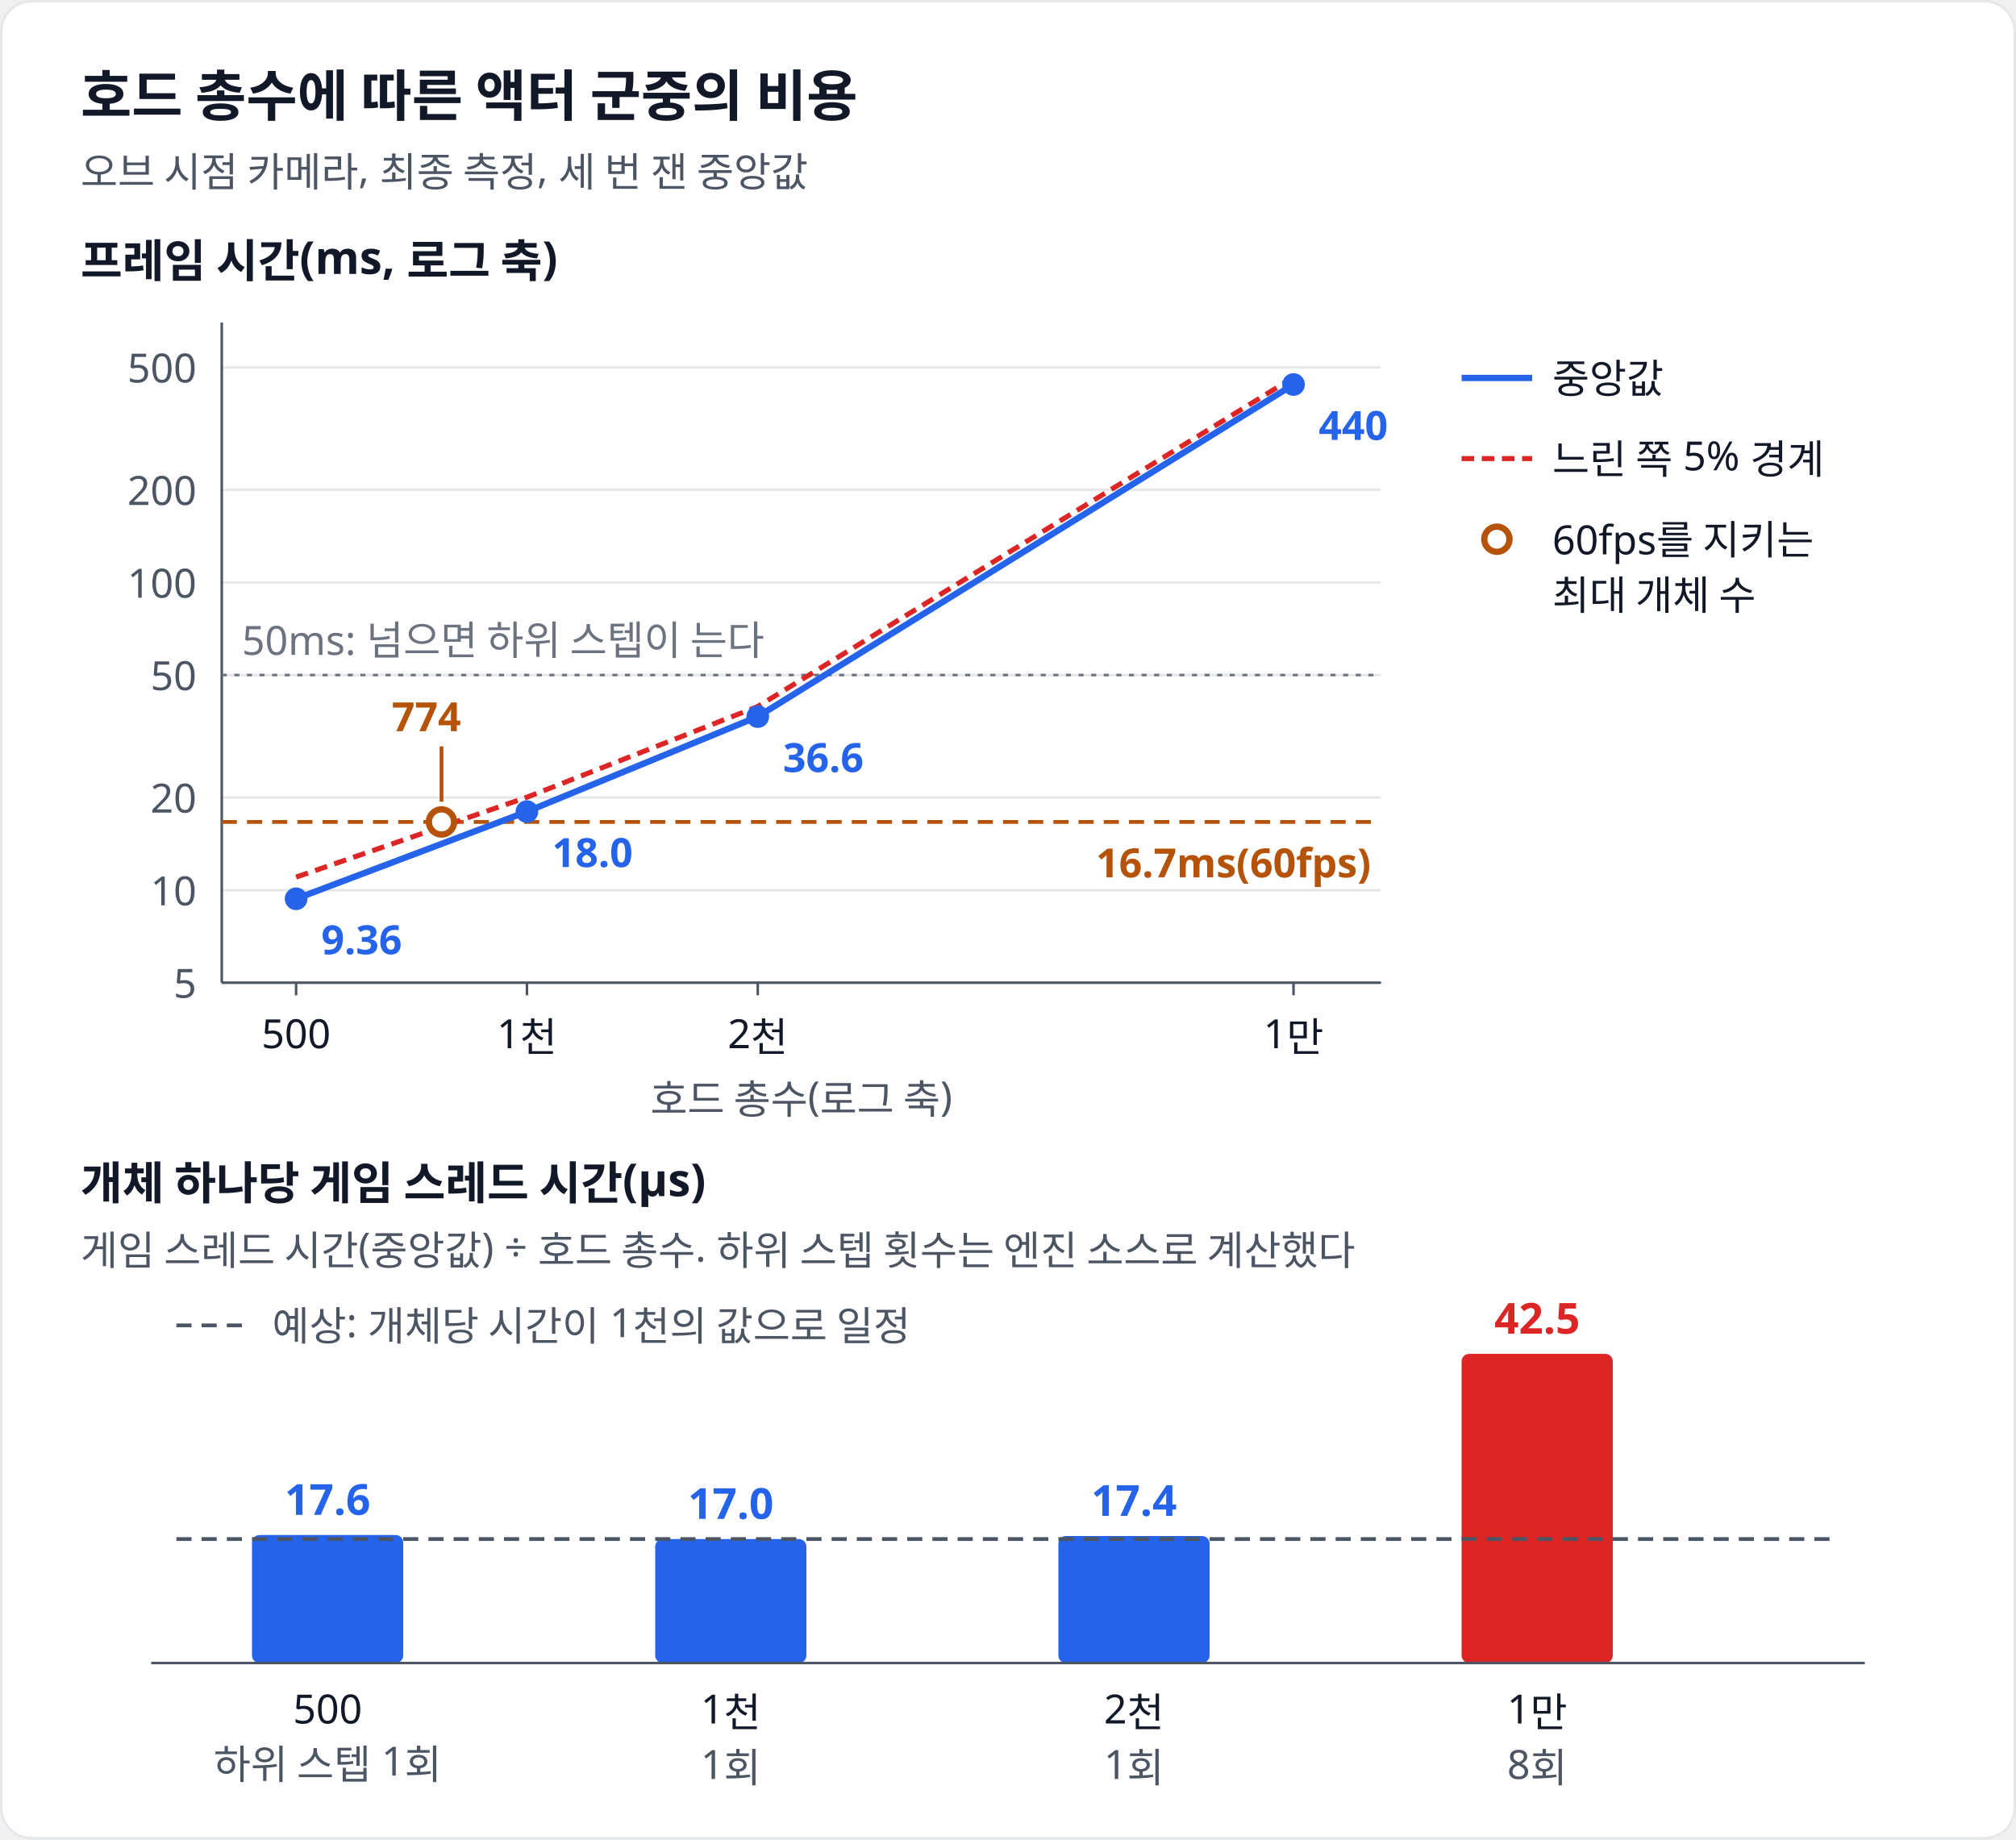
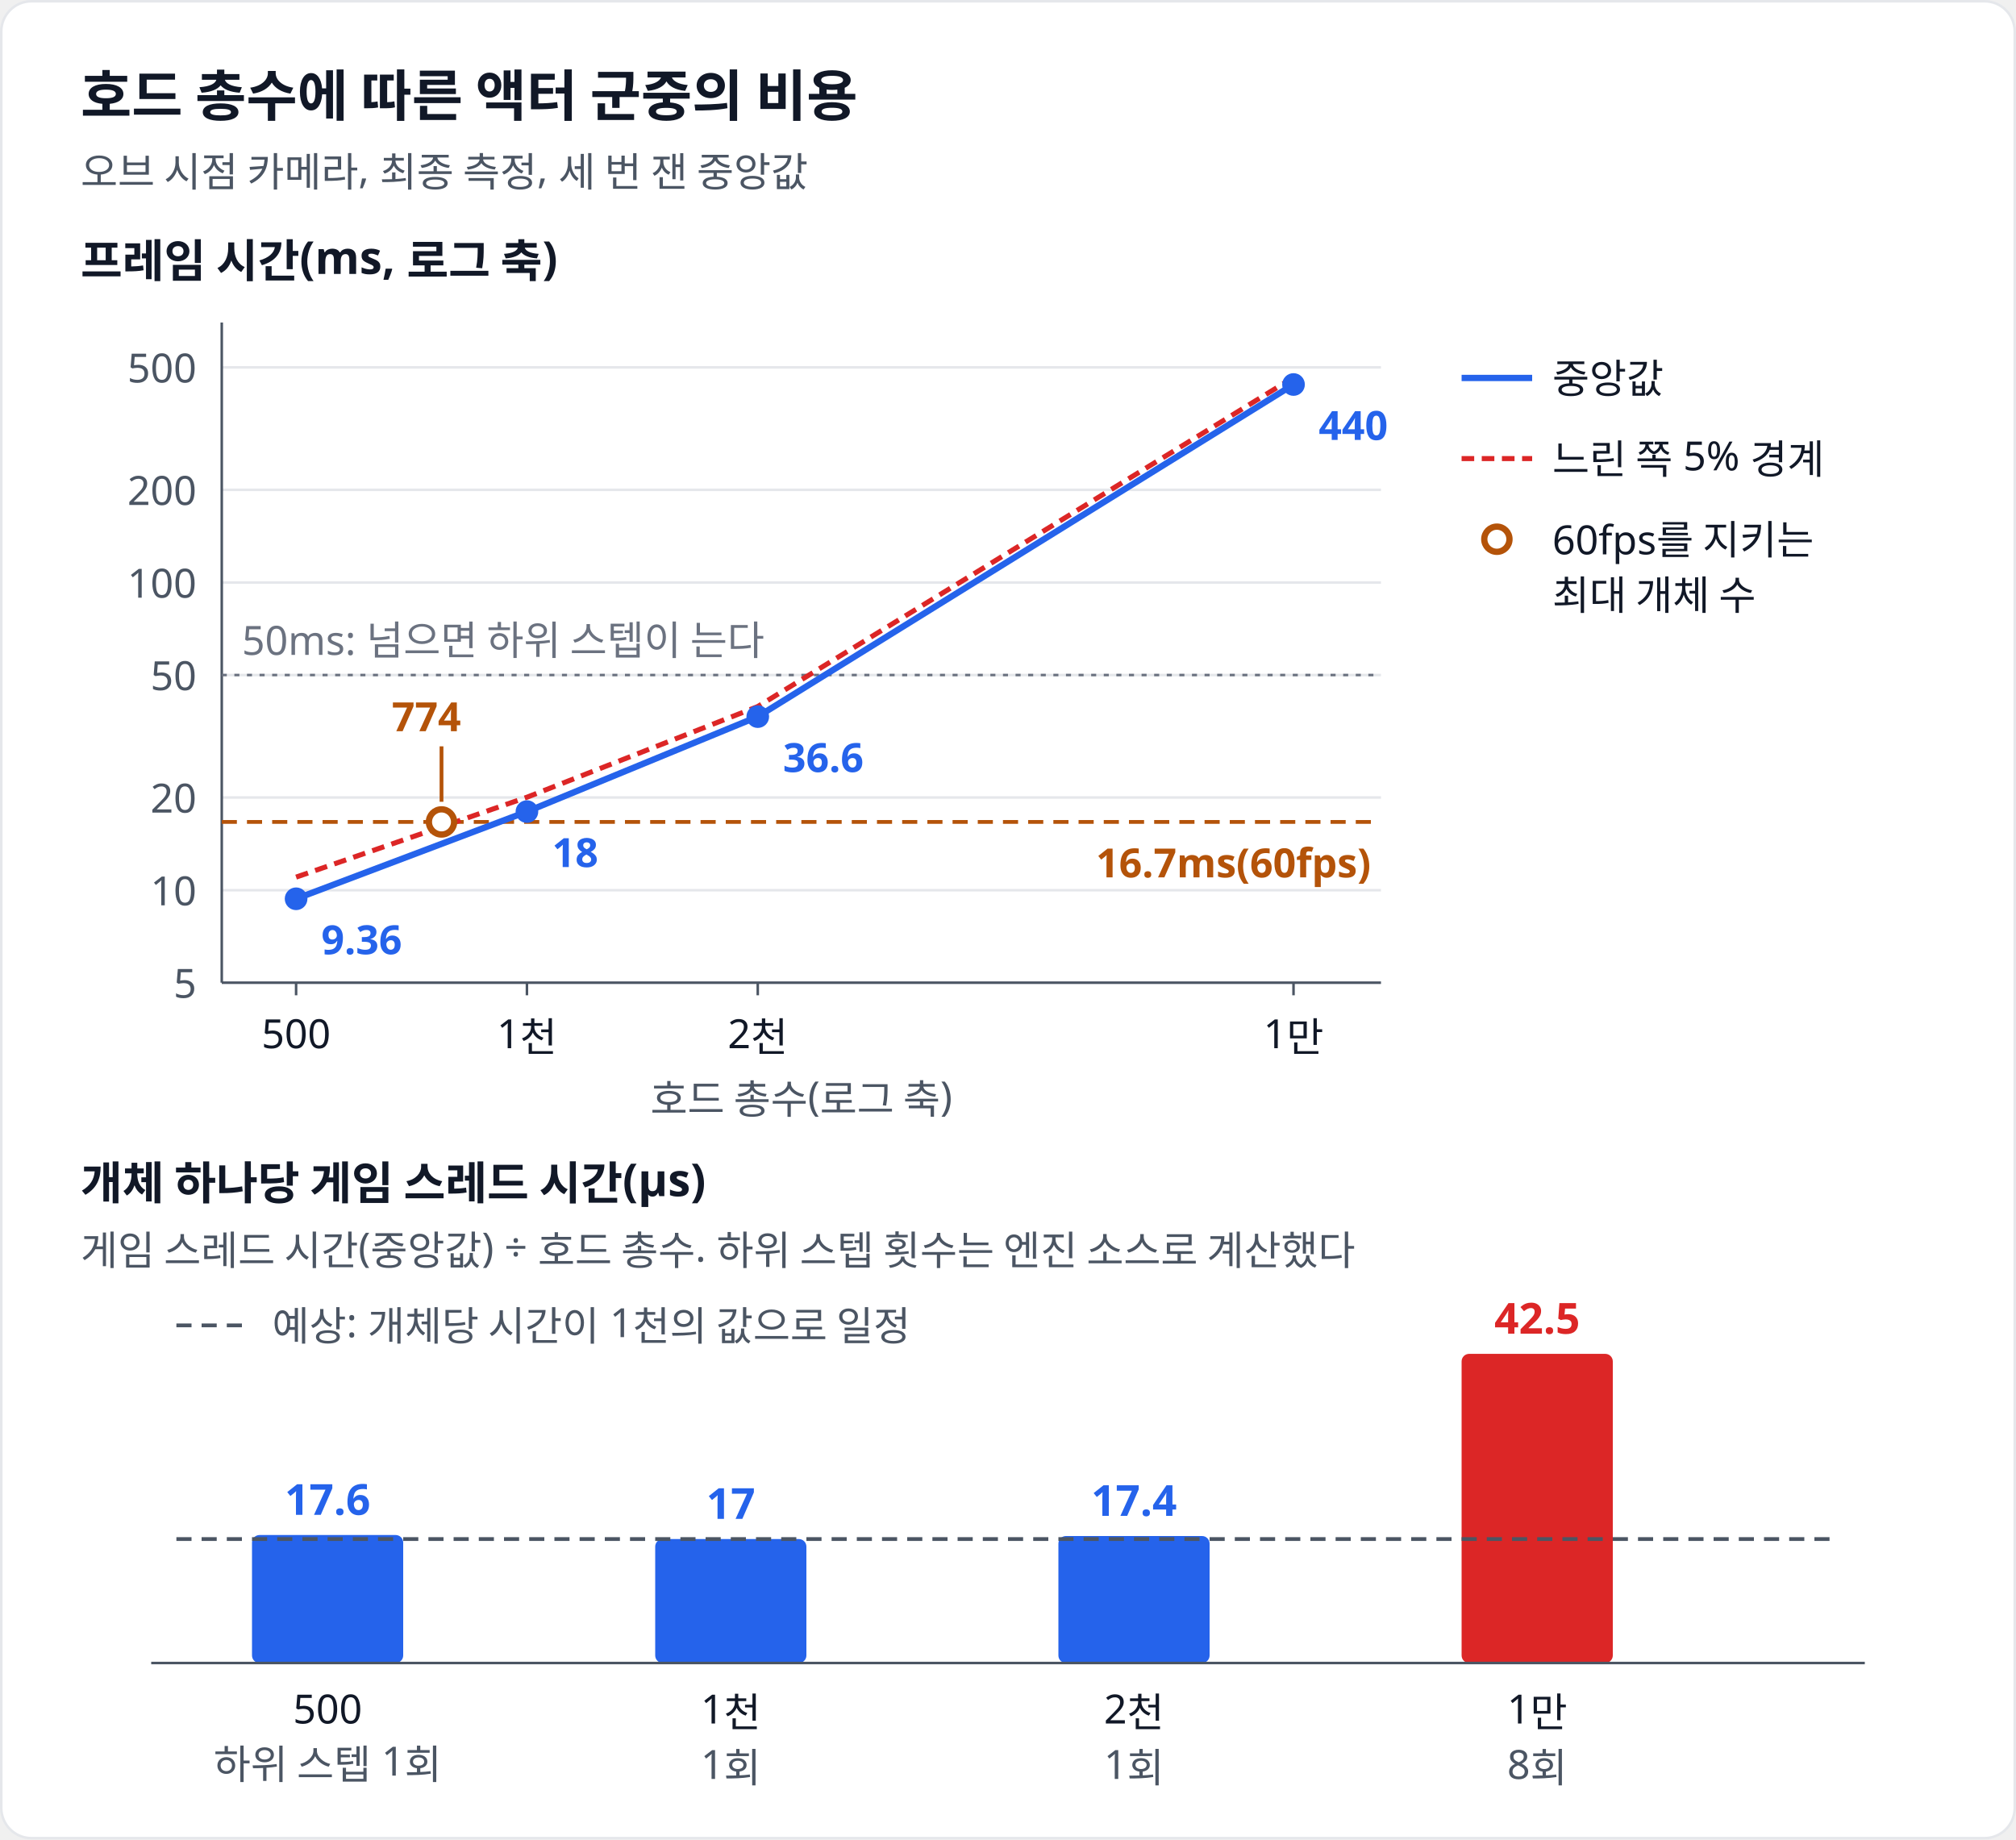
<svg xmlns="http://www.w3.org/2000/svg" width="800" height="730" viewBox="0 0 800 730" font-family="Malgun Gothic, Apple SD Gothic Neo, Noto Sans KR, Segoe UI, sans-serif" font-size="16" fill="#111827">
  <rect x="0.5" y="0.5" width="799" height="729" rx="12" fill="#ffffff" stroke="#e5e7eb" />
  <text x="32" y="46" font-size="22" font-weight="700">호드 총수에 따른 액터 군중의 비용</text>
  <text x="32" y="74" font-size="16" fill="#4b5563">오브 시점 카메라, 최종 측정, 세 번 잰 중앙값</text>
  <text x="32" y="110" font-size="18" font-weight="700">프레임 시간(ms, 로그 축)</text>
  <line x1="88" y1="390.0" x2="548" y2="390.0" stroke="#e5e7eb" />
  <text x="78" y="396.0" text-anchor="end" font-size="16" fill="#4b5563">5</text>
  <line x1="88" y1="353.3" x2="548" y2="353.3" stroke="#e5e7eb" />
  <text x="78" y="359.3" text-anchor="end" font-size="16" fill="#4b5563">10</text>
  <line x1="88" y1="316.5" x2="548" y2="316.5" stroke="#e5e7eb" />
  <text x="78" y="322.5" text-anchor="end" font-size="16" fill="#4b5563">20</text>
  <line x1="88" y1="267.9" x2="548" y2="267.9" stroke="#e5e7eb" />
  <text x="78" y="273.9" text-anchor="end" font-size="16" fill="#4b5563">50</text>
  <line x1="88" y1="231.2" x2="548" y2="231.2" stroke="#e5e7eb" />
  <text x="78" y="237.2" text-anchor="end" font-size="16" fill="#4b5563">100</text>
  <line x1="88" y1="194.4" x2="548" y2="194.4" stroke="#e5e7eb" />
  <text x="78" y="200.4" text-anchor="end" font-size="16" fill="#4b5563">200</text>
  <line x1="88" y1="145.8" x2="548" y2="145.8" stroke="#e5e7eb" />
  <text x="78" y="151.8" text-anchor="end" font-size="16" fill="#4b5563">500</text>
  <line x1="117.5" y1="390" x2="117.5" y2="395" stroke="#4b5563" />
  <text x="117.5" y="416" text-anchor="middle" font-size="16">500</text>
  <line x1="209.1" y1="390" x2="209.1" y2="395" stroke="#4b5563" />
  <text x="209.1" y="416" text-anchor="middle" font-size="16">1천</text>
  <line x1="300.7" y1="390" x2="300.7" y2="395" stroke="#4b5563" />
  <text x="300.7" y="416" text-anchor="middle" font-size="16">2천</text>
  <line x1="513.3" y1="390" x2="513.3" y2="395" stroke="#4b5563" />
  <text x="513.3" y="416" text-anchor="middle" font-size="16">1만</text>
  <line x1="88" y1="390" x2="548" y2="390" stroke="#4b5563" />
  <line x1="88" y1="128" x2="88" y2="390" stroke="#4b5563" />
  <text x="318.0" y="442" text-anchor="middle" font-size="16" fill="#4b5563">호드 총수(로그 축)</text>
  <line x1="88" y1="326.2" x2="548" y2="326.2" stroke="#b45309" stroke-dasharray="6 4" stroke-width="1.5" />
  <text x="544" y="348.2" text-anchor="end" font-size="16" font-weight="700" fill="#b45309">16.7ms(60fps)</text>
  <line x1="88" y1="267.9" x2="548" y2="267.9" stroke="#6b7280" stroke-dasharray="2 3" />
  <text x="96" y="259.9" font-size="16" fill="#6b7280">50ms: 넘으면 하위 스텝이 는다</text>
  <polyline points="117.5,348.1 209.1,316.4 300.7,280.4 513.3,149.8" fill="none" stroke="#dc2626" stroke-width="2" stroke-dasharray="5 3" />
  <polyline points="117.5,356.7 209.1,322.1 300.7,284.4 513.3,152.6" fill="none" stroke="#2563eb" stroke-width="2.5" />
  <circle cx="117.5" cy="356.7" r="4.5" fill="#2563eb" />
  <text x="127.5" y="378.7" font-size="16" font-weight="700" fill="#2563eb">9.36</text>
  <circle cx="209.1" cy="322.1" r="4.5" fill="#2563eb" />
-   <text x="219.1" y="344.1" font-size="16" font-weight="700" fill="#2563eb">18.0</text>
+   <text x="219.1" y="344.1" font-size="16" font-weight="700" fill="#2563eb">18</text>
  <circle cx="300.7" cy="284.4" r="4.5" fill="#2563eb" />
  <text x="310.7" y="306.4" font-size="16" font-weight="700" fill="#2563eb">36.6</text>
  <circle cx="513.3" cy="152.6" r="4.5" fill="#2563eb" />
  <text x="523.3" y="174.6" font-size="16" font-weight="700" fill="#2563eb">440</text>
  <circle cx="175.2" cy="326.2" r="5" fill="white" stroke="#b45309" stroke-width="2.5" />
  <path d="M175.2 318.2 L175.2 296.2" stroke="#b45309" stroke-width="1.5" />
  <text x="169.2" y="290.2" text-anchor="middle" font-size="16" font-weight="700" fill="#b45309">774</text>
  <line x1="580" y1="150" x2="608" y2="150" stroke="#2563eb" stroke-width="2.5" />
  <text x="616" y="156" font-size="16">중앙값</text>
  <line x1="580" y1="182" x2="608" y2="182" stroke="#dc2626" stroke-width="2" stroke-dasharray="5 3" />
  <text x="616" y="188" font-size="16">느린 쪽 5% 경계</text>
  <circle cx="594" cy="214" r="5" fill="white" stroke="#b45309" stroke-width="2.5" />
  <text x="616" y="220" font-size="16">60fps를 지키는</text>
  <text x="616" y="242" font-size="16">최대 개체 수</text>
  <text x="32" y="476" font-size="18" font-weight="700">개체 하나당 게임 스레드 시간(µs)</text>
  <text x="32" y="502" font-size="16" fill="#4b5563">게임 스레드 시간(중앙값) ÷ 호드 총수. 하위 스텝 횟수는 엔진 소스로 계산했다</text>
  <rect x="100" y="609.2" width="60" height="50.8" rx="3" fill="#2563eb" />
  <text x="130" y="601.2" text-anchor="middle" font-size="17" font-weight="700" fill="#2563eb">17.6</text>
  <text x="130" y="684" text-anchor="middle" font-size="16">500</text>
  <text x="130" y="706" text-anchor="middle" font-size="16" fill="#4b5563">하위 스텝 1회</text>
  <rect x="260" y="610.8" width="60" height="49.2" rx="3" fill="#2563eb" />
-   <text x="290" y="602.8" text-anchor="middle" font-size="17" font-weight="700" fill="#2563eb">17.0</text>
+   <text x="290" y="602.8" text-anchor="middle" font-size="17" font-weight="700" fill="#2563eb">17</text>
  <text x="290" y="684" text-anchor="middle" font-size="16">1천</text>
  <text x="290" y="706" text-anchor="middle" font-size="16" fill="#4b5563">1회</text>
  <rect x="420" y="609.6" width="60" height="50.4" rx="3" fill="#2563eb" />
  <text x="450" y="601.6" text-anchor="middle" font-size="17" font-weight="700" fill="#2563eb">17.4</text>
  <text x="450" y="684" text-anchor="middle" font-size="16">2천</text>
  <text x="450" y="706" text-anchor="middle" font-size="16" fill="#4b5563">1회</text>
  <rect x="580" y="537.3" width="60" height="122.7" rx="3" fill="#dc2626" />
  <text x="610" y="529.3" text-anchor="middle" font-size="17" font-weight="700" fill="#dc2626">42.5</text>
  <text x="610" y="684" text-anchor="middle" font-size="16">1만</text>
  <text x="610" y="706" text-anchor="middle" font-size="16" fill="#4b5563">8회</text>
  <line x1="70" y1="610.8" x2="730" y2="610.8" stroke="#4b5563" stroke-width="1.5" stroke-dasharray="6 4" />
  <line x1="70" y1="526" x2="100" y2="526" stroke="#4b5563" stroke-width="1.5" stroke-dasharray="6 4" />
  <text x="108" y="532" font-size="16" fill="#4b5563">예상: 개체당 시간이 1천의 값으로 일정</text>
  <line x1="60" y1="660" x2="740" y2="660" stroke="#4b5563" />
</svg>
